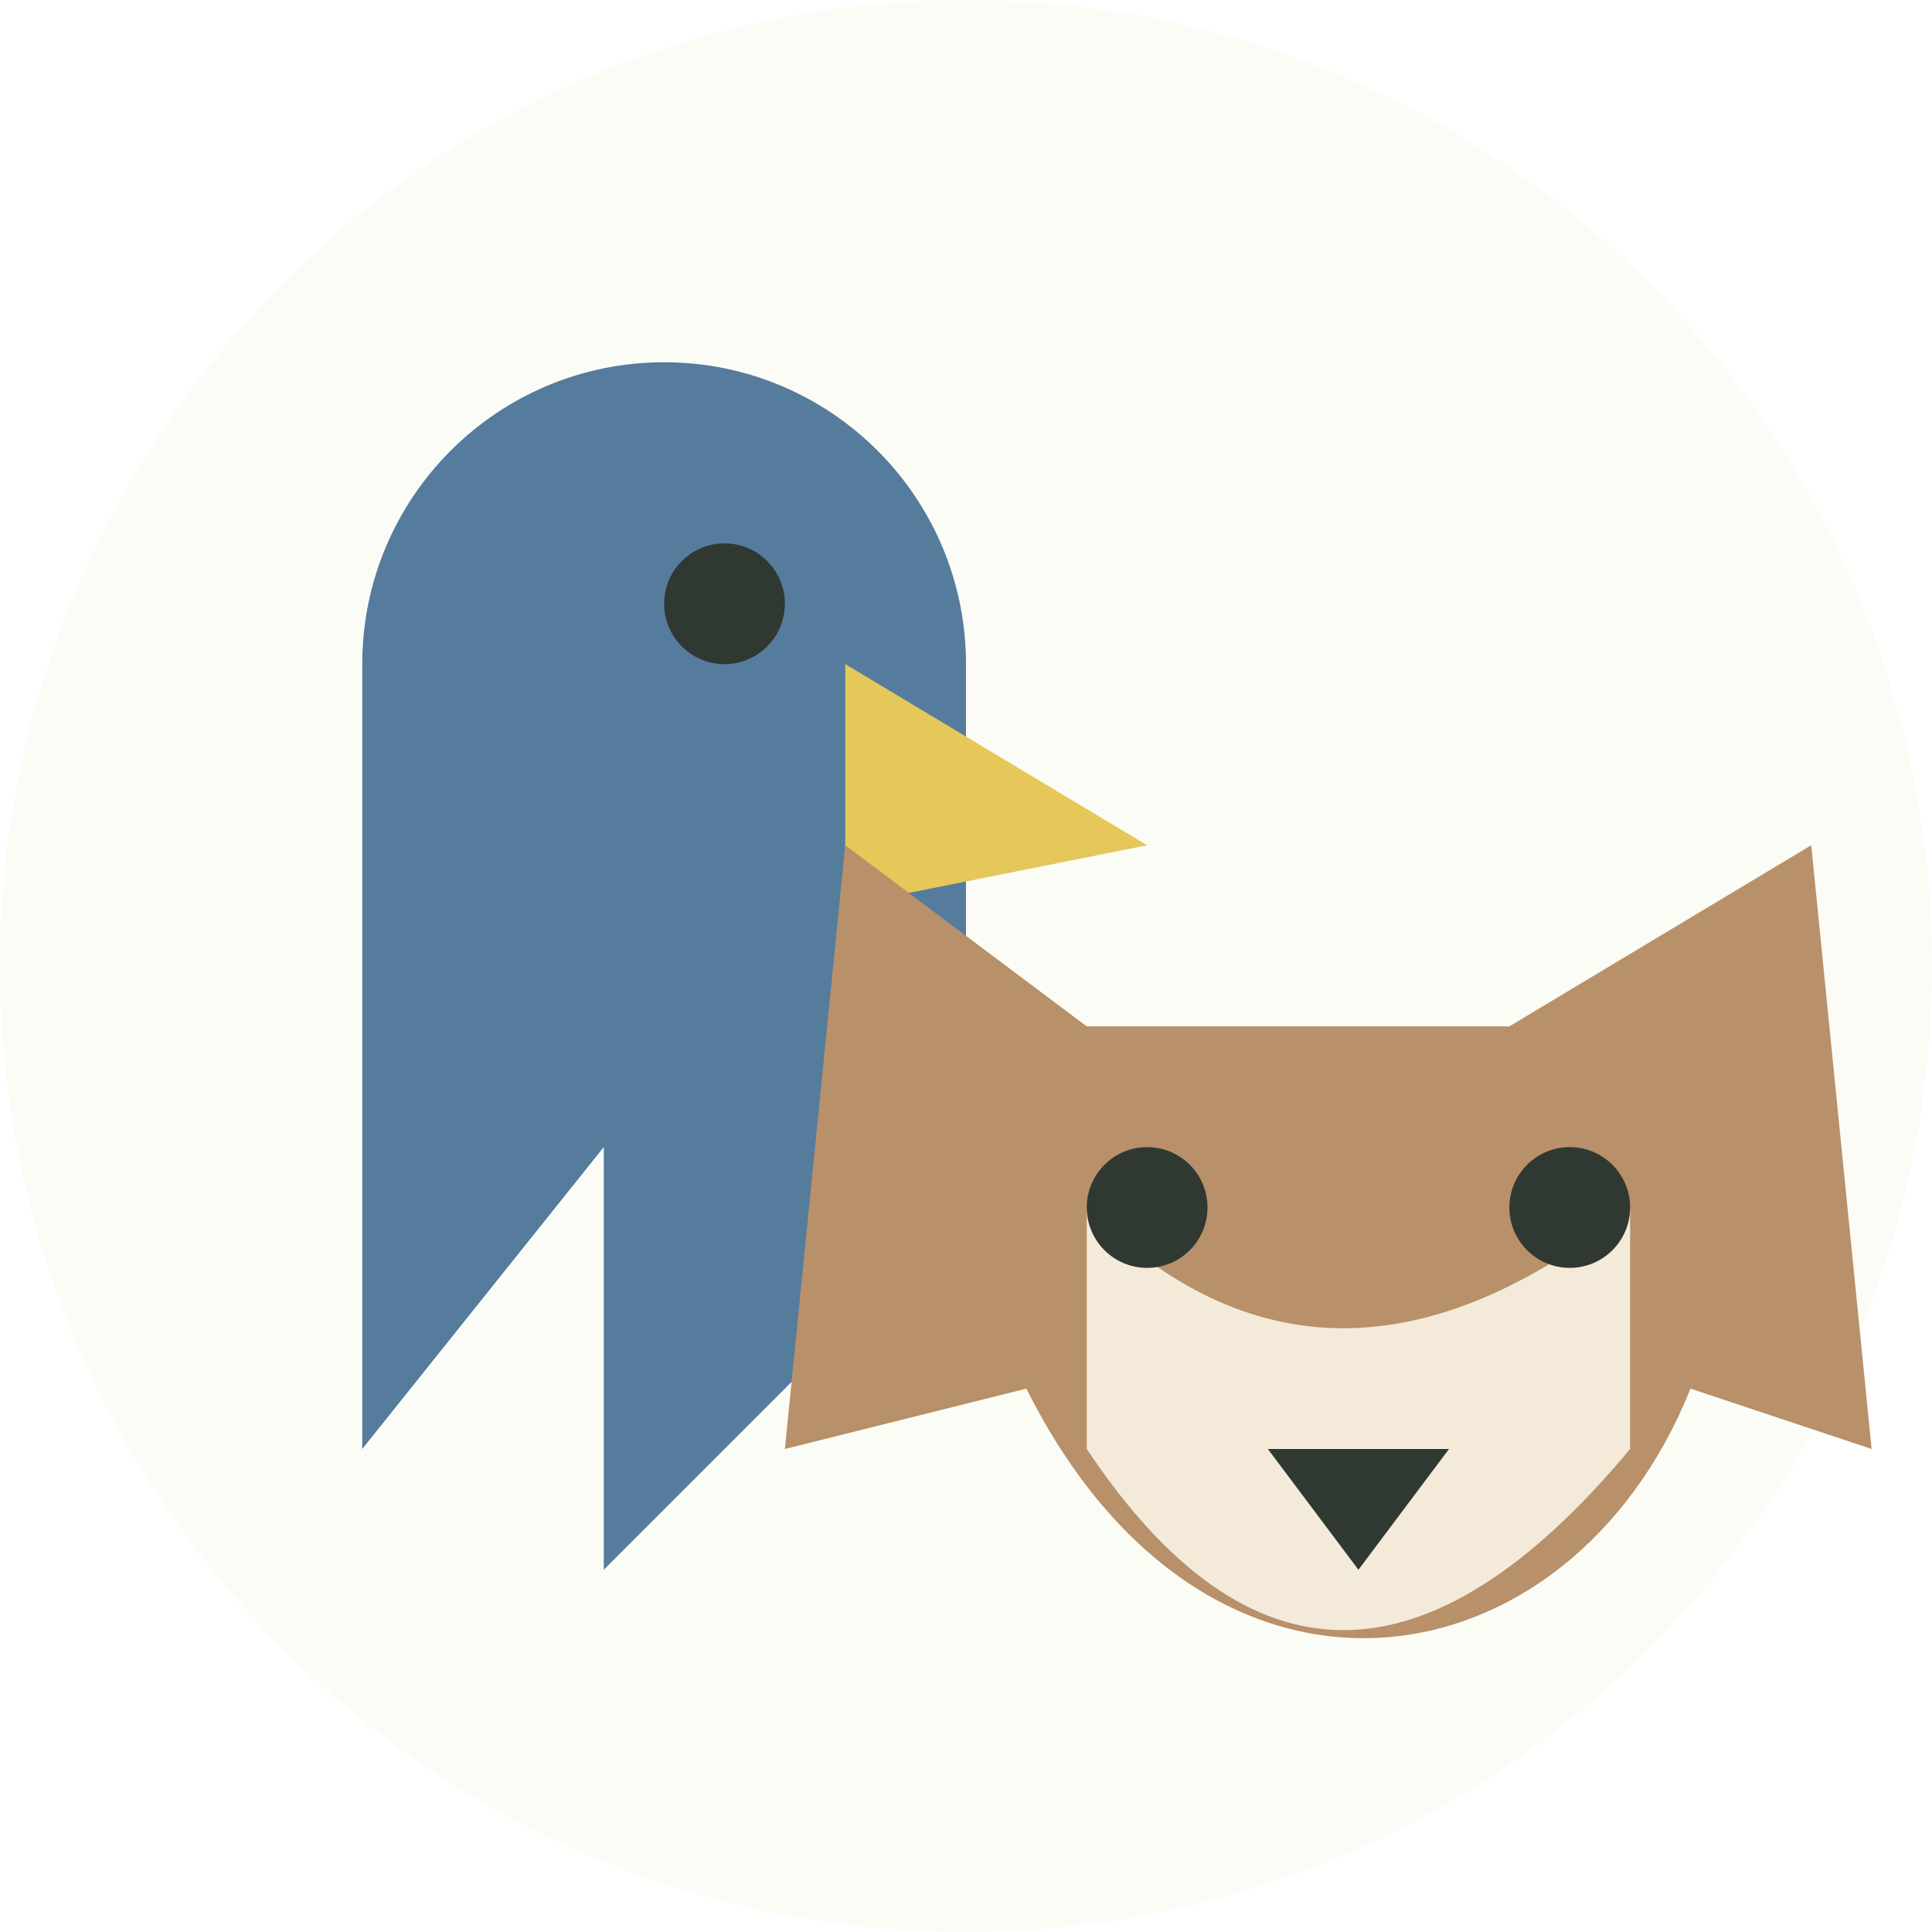
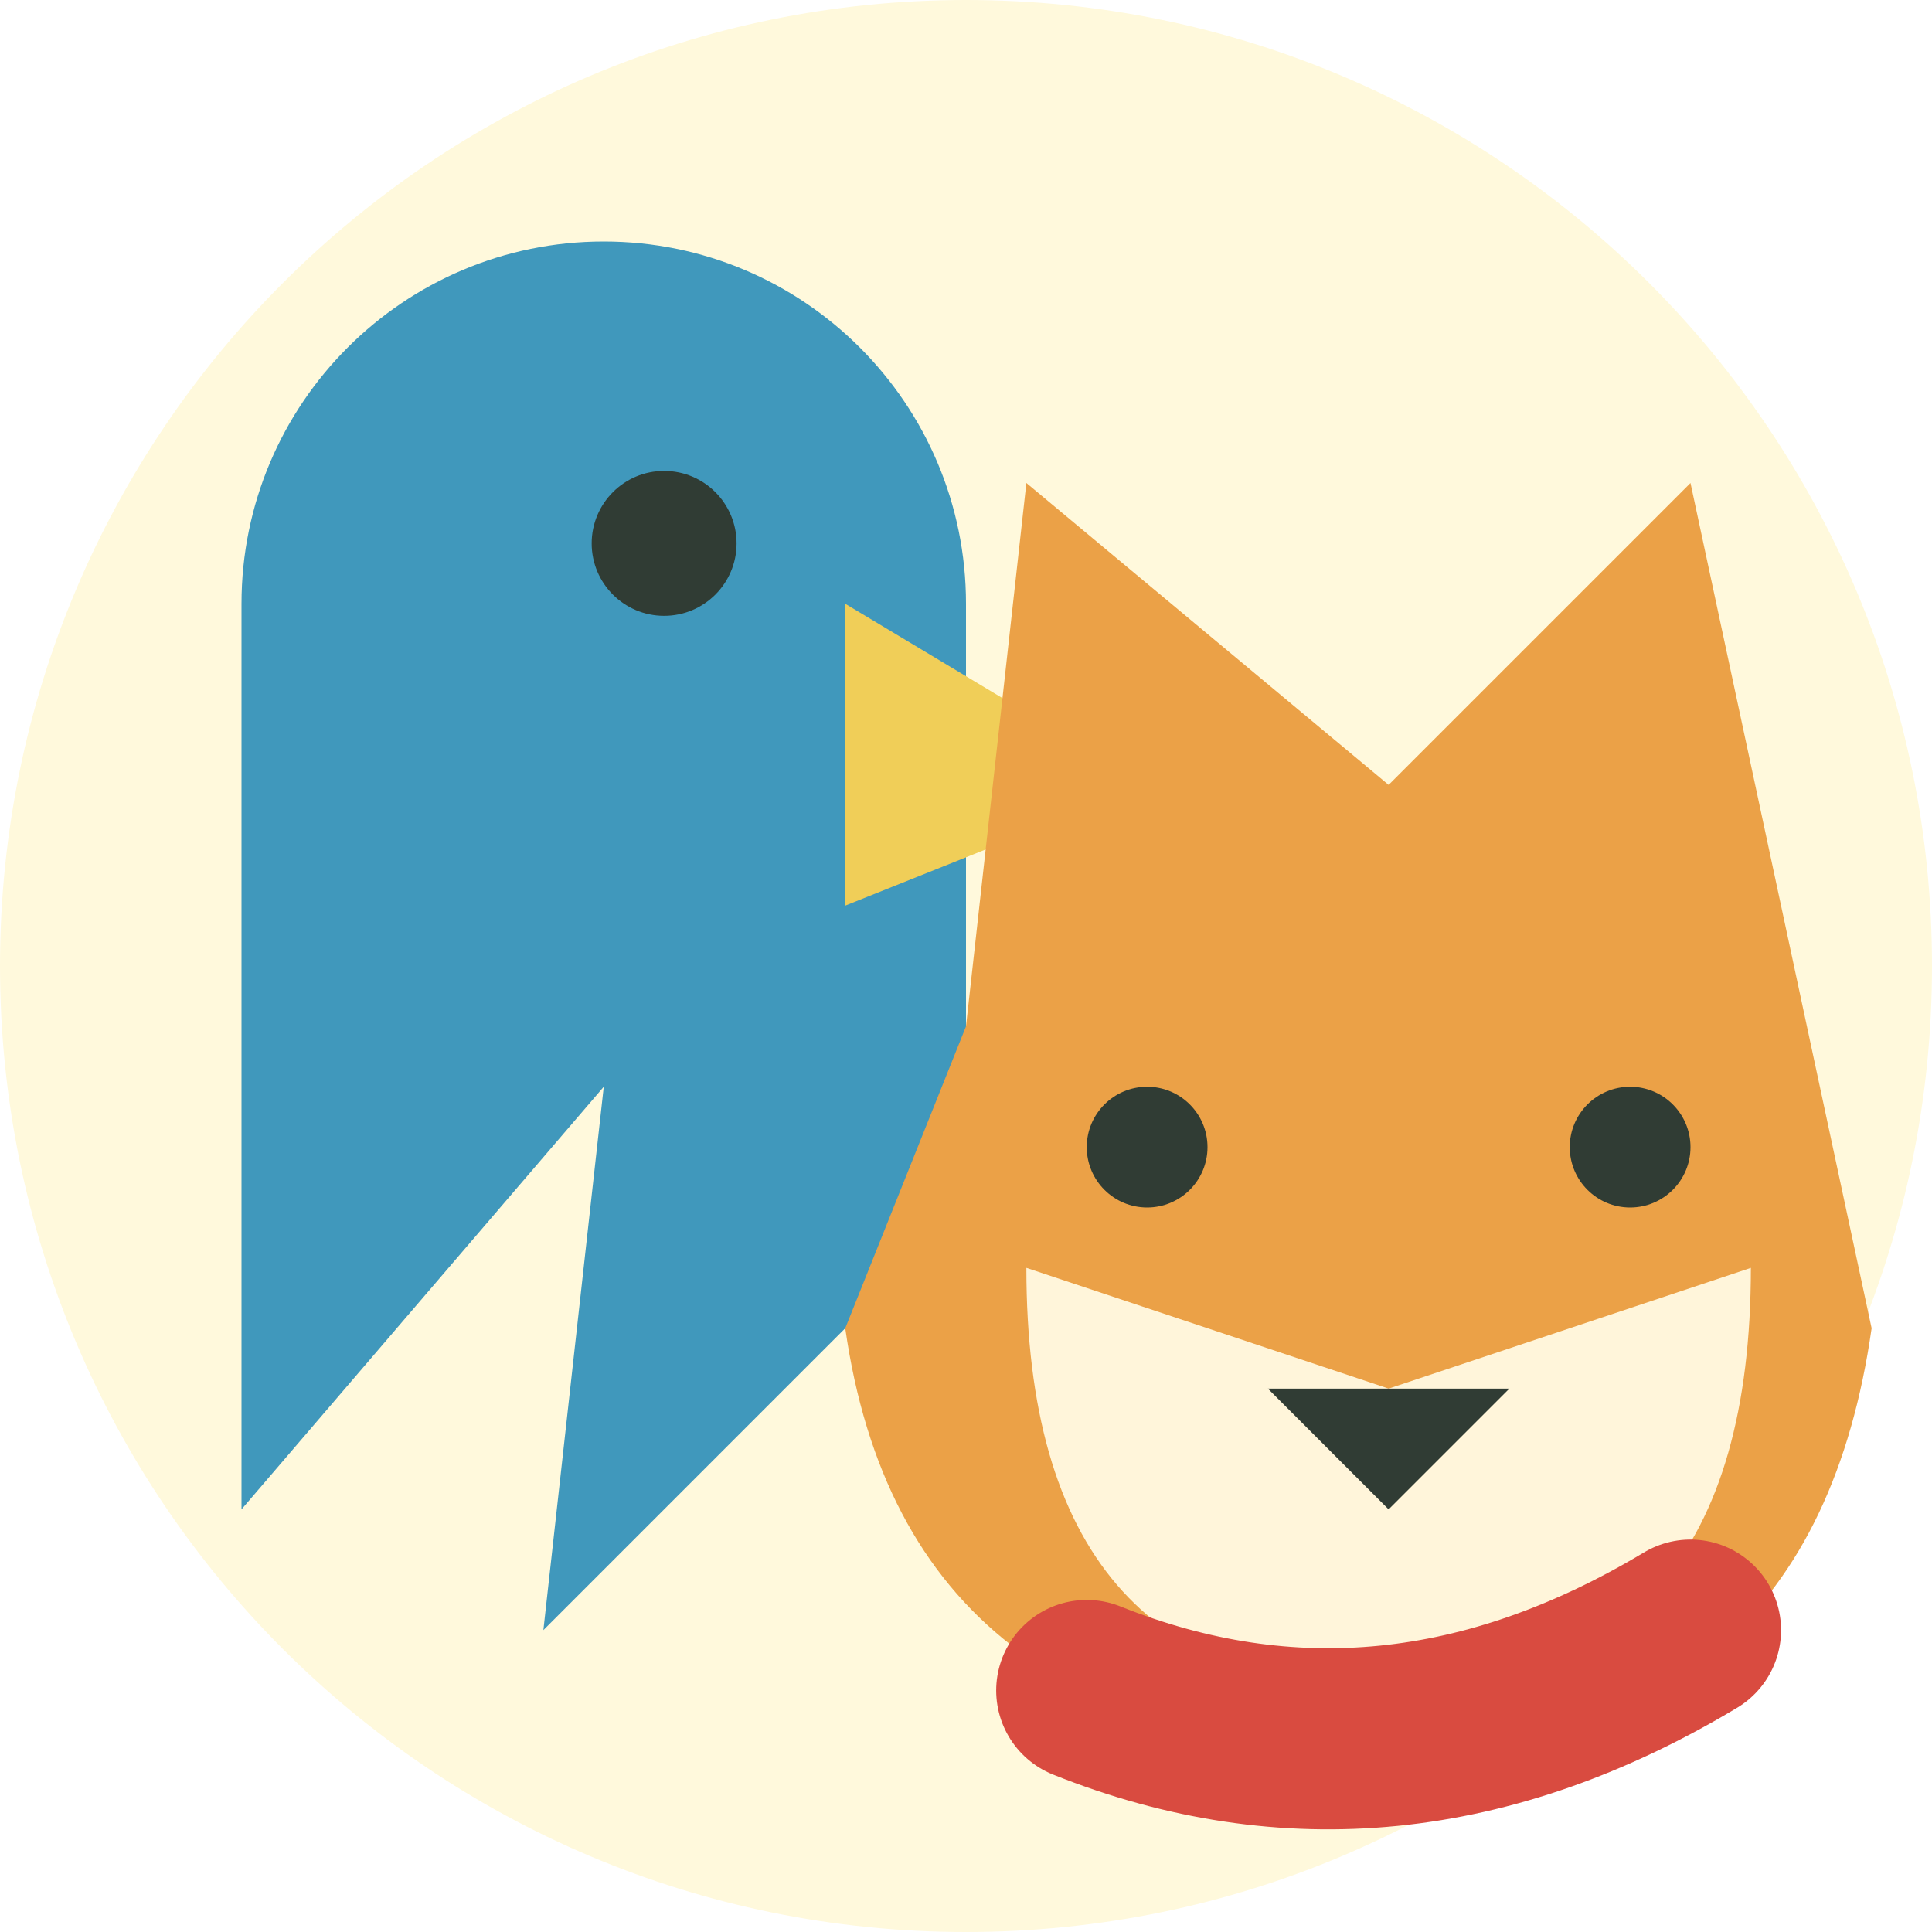
<svg xmlns="http://www.w3.org/2000/svg" viewBox="0 0 32 32">
-   <rect width="32" height="32" rx="16" fill="#FCFCF7" />
-   <path fill="#567C9D" d="M6 24V11a5 5 0 0 1 10 0v9l-6 6v-7z" />
-   <path fill="#E5C75A" d="m14 11 5 3-5 1z" />
-   <circle cx="12" cy="10" r="1" fill="#303832" />
-   <path fill="#B89069" d="m18 17-4-3-1 10 4-1c3 6 9 5 11 0l3 1-1-10-5 3z" />
-   <path fill="#F4EAD9" d="M18 20q4 4 9 0v4q-5 6-9 0z" />
-   <circle cx="19" cy="20" r="1" fill="#303832" />
-   <circle cx="26" cy="20" r="1" fill="#303832" />
-   <path fill="#303832" d="m21 24 3 0-1.5 2z" />
+   <rect width="32" height="32" rx="16" fill="#FFF9DC" />
+   <path fill="#4098BC" d="M4 25V10a6 6 0 0 1 12 0v10l-7 7 1-9z" />
+   <path fill="#F0CE58" d="m14 10 5 3-5 2z" />
+   <circle cx="11" cy="9" r="1.2" fill="#303C34" />
+   <path fill="#EBA147" d="m16 17 1-9 6 5 5-5 3 14q-1 7-8 7-8 0-9-7z" />
+   <path fill="#FFF5DA" d="m17 21 6 2 6-2q0 7-6 7-6 0-6-7z" />
+   <circle cx="19" cy="19" r="1" fill="#303C34" />
+   <circle cx="27" cy="19" r="1" fill="#303C34" />
+   <path fill="#303C34" d="M21 23h4l-2 2z" />
+   <path d="M18 28q5 2 10-1" fill="none" stroke="#D94B40" stroke-width="3" stroke-linecap="round" />
</svg>
